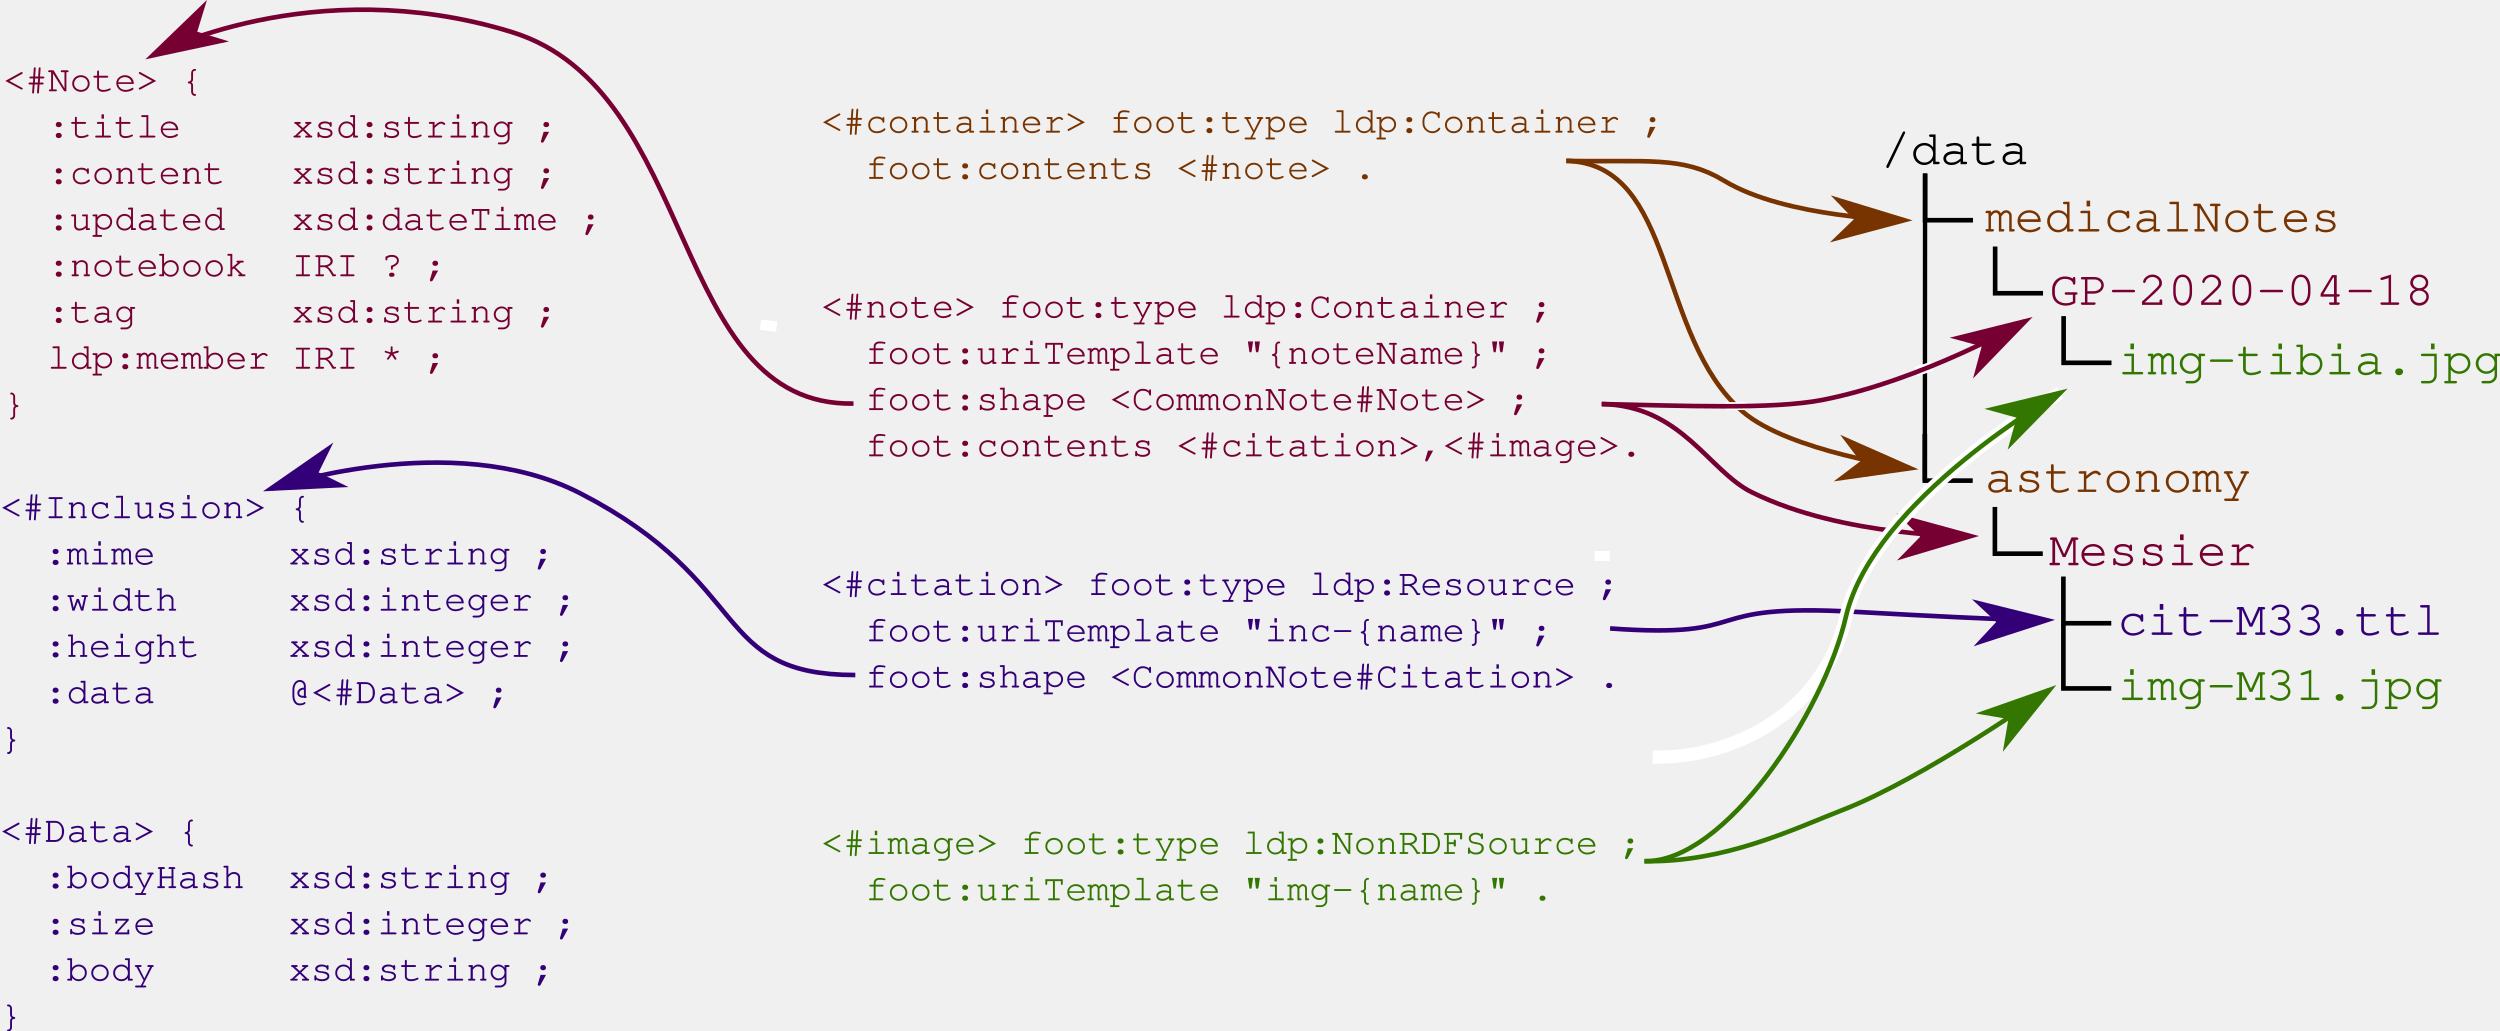
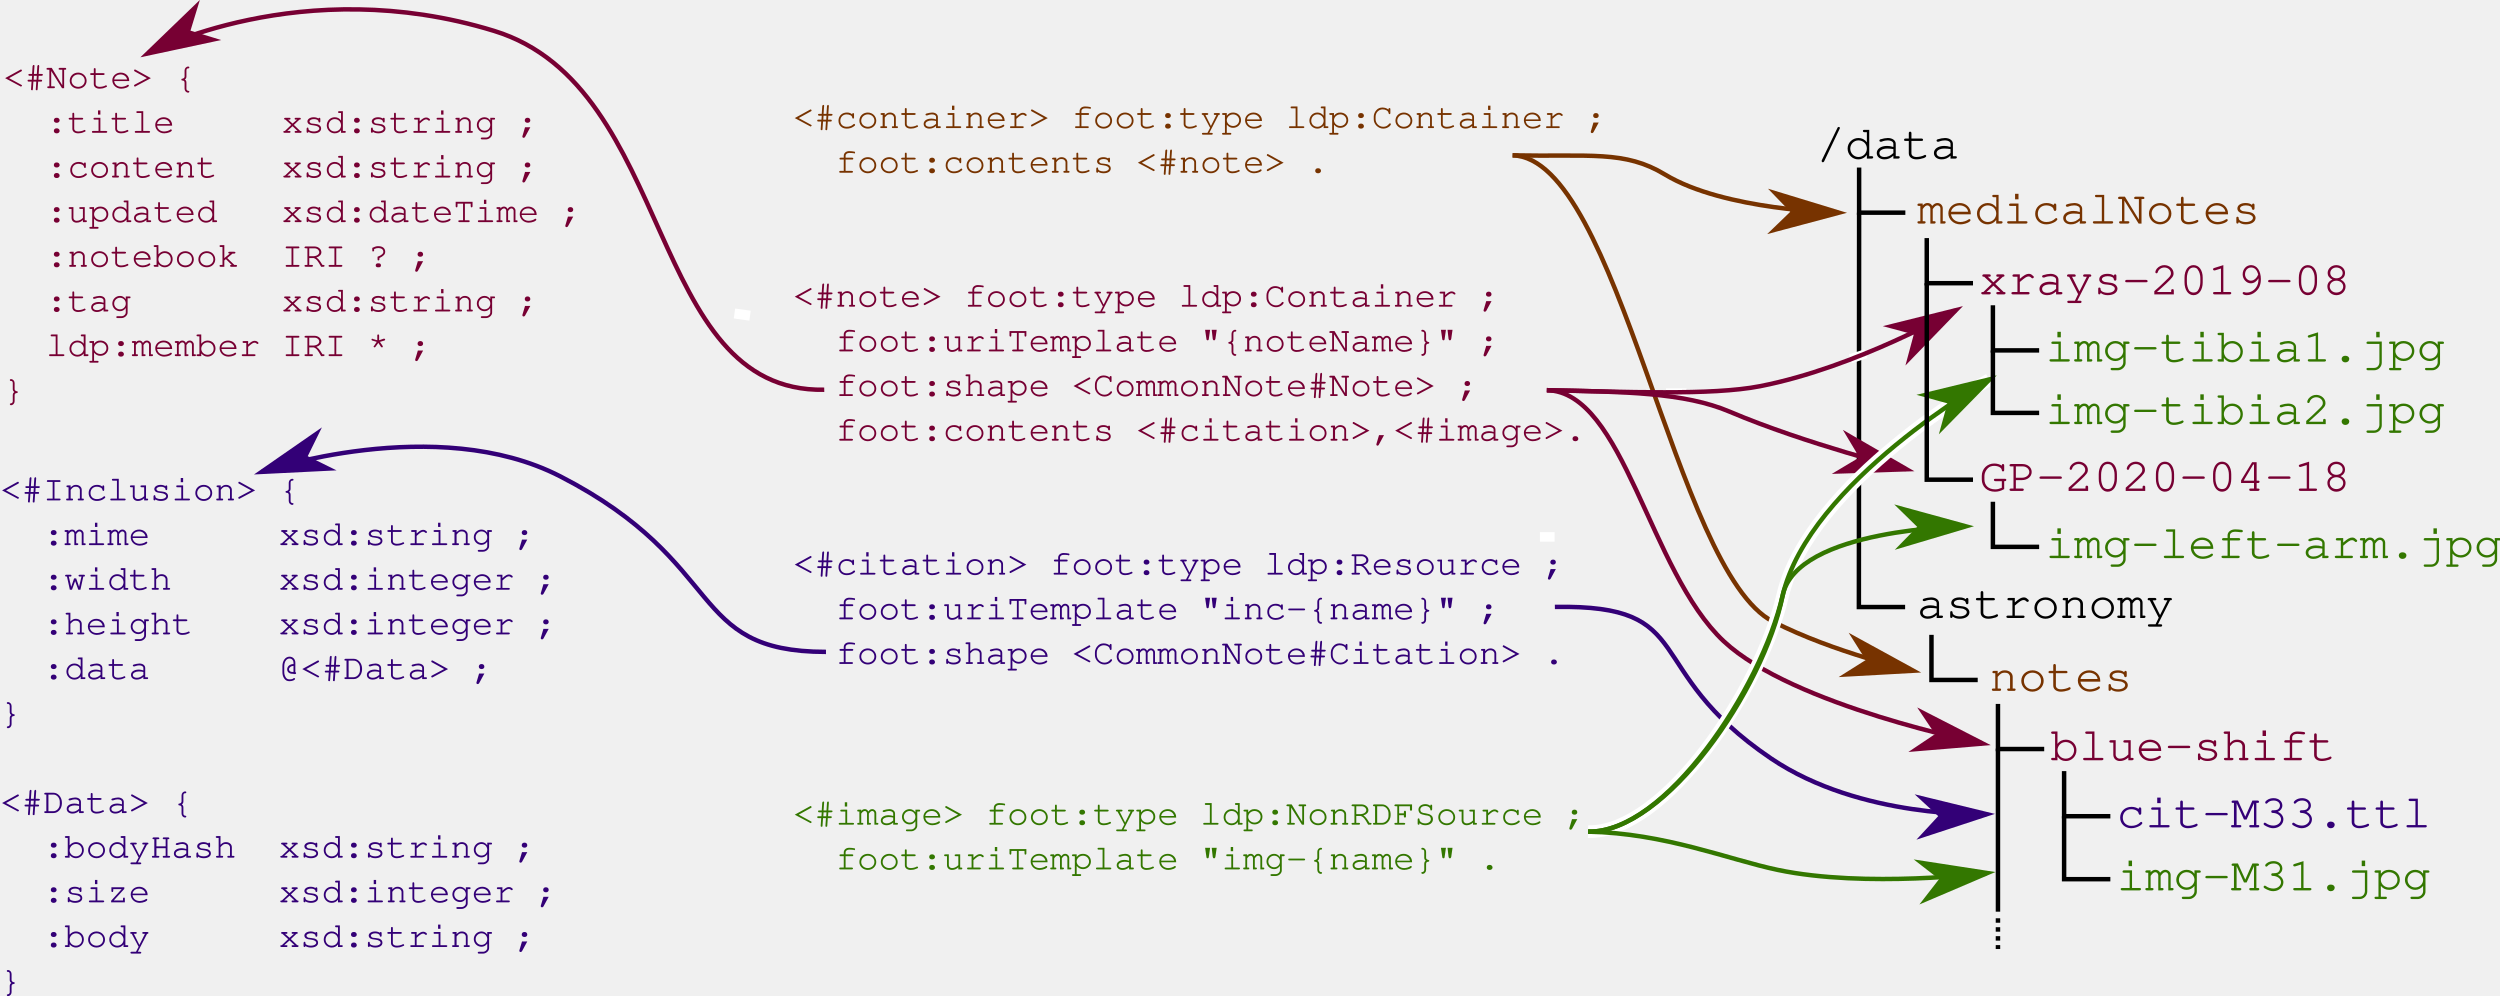
- <svg xmlns="http://www.w3.org/2000/svg" width="143.048mm" height="58.956mm" viewBox="0 0 143.048 58.956" version="1.1" id="svg8">
+ <svg xmlns="http://www.w3.org/2000/svg" width="148.125mm" height="58.956mm" viewBox="0 0 148.125 58.956" version="1.1" id="svg8">
  <defs id="defs2">
+     <marker style="overflow:visible" id="marker1564" refX="0" refY="0" orient="auto">
+       <path transform="matrix(-0.8,0,0,-0.8,-10,0)" style="fill:#337700;fill-opacity:1;fill-rule:evenodd;stroke:#337700;stroke-width:1pt;stroke-opacity:1" d="M 0,0 5,-5 -12.5,0 5,5 Z" id="path1562" />
+     </marker>
+     <marker style="overflow:visible" id="marker1558" refX="0" refY="0" orient="auto">
+       <path transform="matrix(-0.8,0,0,-0.8,-10,0)" style="fill:#770033;fill-opacity:1;fill-rule:evenodd;stroke:#770033;stroke-width:1pt;stroke-opacity:1" d="M 0,0 5,-5 -12.5,0 5,5 Z" id="path1556" />
+     </marker>
    <marker style="overflow:visible" id="marker11376" refX="0" refY="0" orient="auto">
      <path transform="matrix(-0.8,0,0,-0.8,-10,0)" style="fill:#777777;fill-opacity:0.467;fill-rule:evenodd;stroke:#777777;stroke-width:1pt;stroke-opacity:0.467" d="M 0,0 5,-5 -12.5,0 5,5 Z" id="path11374" />
    </marker>
    <marker orient="auto" refY="0" refX="0" id="Arrow1Lend" style="overflow:visible">
      <path id="path5237" d="M 0,0 5,-5 -12.5,0 5,5 Z" style="fill:#770033;fill-opacity:1;fill-rule:evenodd;stroke:#770033;stroke-width:1pt;stroke-opacity:1" transform="matrix(-0.8,0,0,-0.8,-10,0)" />
    </marker>
    <marker orient="auto" refY="0" refX="0" id="Arrow1Lstart" style="overflow:visible">
      <path id="path5234" d="M 0,0 5,-5 -12.5,0 5,5 Z" style="fill:#000000;fill-opacity:1;fill-rule:evenodd;stroke:#000000;stroke-width:1pt;stroke-opacity:1" transform="matrix(0.8,0,0,0.8,10,0)" />
    </marker>
    <marker orient="auto" refY="0" refX="0" id="Arrow1Lend-1" style="overflow:visible">
      <path id="path5237-8" d="M 0,0 5,-5 -12.5,0 5,5 Z" style="fill:#330077;fill-opacity:1;fill-rule:evenodd;stroke:#330077;stroke-width:1pt;stroke-opacity:1" transform="matrix(-0.8,0,0,-0.8,-10,0)" />
    </marker>
    <marker orient="auto" refY="0" refX="0" id="Arrow1Lend-0" style="overflow:visible">
      <path id="path5237-3" d="M 0,0 5,-5 -12.5,0 5,5 Z" style="fill:#770033;fill-opacity:1;fill-rule:evenodd;stroke:#770033;stroke-width:1pt;stroke-opacity:1" transform="matrix(-0.8,0,0,-0.8,-10,0)" />
    </marker>
    <marker orient="auto" refY="0" refX="0" id="Arrow1Lend-1-5" style="overflow:visible">
      <path id="path5237-8-9" d="M 0,0 5,-5 -12.5,0 5,5 Z" style="fill:#330077;fill-opacity:1;fill-rule:evenodd;stroke:#330077;stroke-width:1pt;stroke-opacity:1" transform="matrix(-0.8,0,0,-0.8,-10,0)" />
    </marker>
    <marker orient="auto" refY="0" refX="0" id="Arrow1Lend-0-4" style="overflow:visible">
      <path id="path5237-3-9" d="M 0,0 5,-5 -12.5,0 5,5 Z" style="fill:#337700;fill-opacity:1;fill-rule:evenodd;stroke:#337700;stroke-width:1pt;stroke-opacity:1" transform="matrix(-0.8,0,0,-0.8,-10,0)" />
    </marker>
    <marker orient="auto" refY="0" refX="0" id="Arrow1Lend-0-5" style="overflow:visible">
      <path id="path5237-3-3" d="M 0,0 5,-5 -12.5,0 5,5 Z" style="fill:#773300;fill-opacity:1;fill-rule:evenodd;stroke:#773300;stroke-width:1pt;stroke-opacity:1" transform="matrix(-0.8,0,0,-0.8,-10,0)" />
    </marker>
    <marker orient="auto" refY="0" refX="0" id="Arrow1Lend-0-48" style="overflow:visible">
      <path id="path5237-3-35" d="M 0,0 5,-5 -12.5,0 5,5 Z" style="fill:#773300;fill-opacity:1;fill-rule:evenodd;stroke:#773300;stroke-width:1pt;stroke-opacity:1" transform="matrix(-0.8,0,0,-0.8,-10,0)" />
    </marker>
    <marker orient="auto" refY="0" refX="0" id="Arrow1Lend-0-2" style="overflow:visible">
      <path id="path5237-3-0" d="M 0,0 5,-5 -12.5,0 5,5 Z" style="fill:#770033;fill-opacity:1;fill-rule:evenodd;stroke:#770033;stroke-width:1pt;stroke-opacity:1" transform="matrix(-0.8,0,0,-0.8,-10,0)" />
    </marker>
    <marker orient="auto" refY="0" refX="0" id="Arrow1Lend-0-4-5" style="overflow:visible">
      <path id="path5237-3-9-2" d="M 0,0 5,-5 -12.5,0 5,5 Z" style="fill:#337700;fill-opacity:1;fill-rule:evenodd;stroke:#337700;stroke-width:1pt;stroke-opacity:1" transform="matrix(-0.8,0,0,-0.8,-10,0)" />
    </marker>
  </defs>
  <g id="layer1" transform="translate(-0.4897179,-0.1588179)">
    <text xml:space="preserve" style="font-style:normal;font-weight:normal;font-size:3.528px;line-height:1.25;font-family:sans-serif;letter-spacing:0px;word-spacing:0px;fill:#000000;fill-opacity:1;stroke:none;stroke-width:0.265" x="2.472" y="3.939" id="text3715">
      <tspan x="2.472" y="7.06" style="font-size:2.117px;line-height:21%;stroke-width:0.265" id="tspan3733" />
    </text>
    <flowRoot xml:space="preserve" id="flowRoot3737" style="font-style:normal;font-weight:normal;font-size:40px;line-height:1.25;font-family:sans-serif;letter-spacing:0px;word-spacing:0px;fill:#000000;fill-opacity:1;stroke:none">
      <flowRegion id="flowRegion3739">
        <rect id="rect3741" width="8.586" height="40.154" x="14.395" y="87.618" />
      </flowRegion>
      <flowPara id="flowPara3743" />
    </flowRoot>
    <flowRoot xml:space="preserve" id="flowRoot3724" style="font-style:normal;font-variant:normal;font-weight:normal;font-stretch:normal;font-size:10.667px;line-height:1.25;font-family:Courier;-inkscape-font-specification:'Courier, Normal';font-variant-ligatures:normal;font-variant-caps:normal;font-variant-numeric:normal;font-feature-settings:normal;text-align:start;letter-spacing:0px;word-spacing:0px;writing-mode:lr-tb;text-anchor:start;fill:#000000;fill-opacity:1;stroke:none" transform="scale(0.2645833)">
      <flowRegion id="flowRegion3726">
        <rect id="rect3728" width="13.89" height="45.709" x="17.173" y="82.063" />
      </flowRegion>
      <flowPara id="flowPara3730" />
    </flowRoot>
    <text xml:space="preserve" style="font-style:normal;font-variant:normal;font-weight:normal;font-stretch:normal;font-size:2.117px;line-height:1.25;font-family:Courier;-inkscape-font-specification:'Courier, Normal';font-variant-ligatures:normal;font-variant-caps:normal;font-variant-numeric:normal;font-feature-settings:normal;text-align:start;letter-spacing:0px;word-spacing:0px;writing-mode:lr-tb;text-anchor:start;fill:#770033;fill-opacity:1;stroke:none;stroke-width:0.265;stroke-opacity:1" x="0.668" y="5.382" id="text3778">
      <tspan id="tspan3796" x="0.668" y="5.382">&lt;#Note&gt; {</tspan>
      <tspan x="0.668" y="8.028" id="tspan3798">  :title     xsd:string ;</tspan>
      <tspan x="0.668" y="10.674" id="tspan3800">  :content   xsd:string ;</tspan>
      <tspan x="0.668" y="13.32" id="tspan3802">  :updated   xsd:dateTime ;</tspan>
      <tspan x="0.668" y="15.965" id="tspan3804">  :notebook  IRI ? ;</tspan>
      <tspan x="0.668" y="18.611" id="tspan3806">  :tag       xsd:string ;</tspan>
      <tspan x="0.668" y="21.257" id="tspan3808">  ldp:member IRI * ;</tspan>
      <tspan x="0.668" y="23.903" id="tspan3810">}</tspan>
      <tspan x="0.668" y="26.549" id="tspan3812" />
    </text>
    <text xml:space="preserve" style="font-style:normal;font-variant:normal;font-weight:normal;font-stretch:normal;font-size:2.117px;line-height:1.25;font-family:Courier;-inkscape-font-specification:'Courier, Normal';font-variant-ligatures:normal;font-variant-caps:normal;font-variant-numeric:normal;font-feature-settings:normal;text-align:start;letter-spacing:0px;word-spacing:0px;writing-mode:lr-tb;text-anchor:start;fill:#000000;fill-opacity:1;stroke:none;stroke-width:0.265" x="0.725" y="28.123" id="text3778-7">
      <tspan style="stroke-width:0.265" x="0.725" y="29.964" id="tspan3810-7" />
      <tspan style="stroke-width:0.265" x="0.725" y="32.61" id="tspan3812-4" />
    </text>
    <text xml:space="preserve" style="font-style:normal;font-variant:normal;font-weight:normal;font-stretch:normal;font-size:2.117px;line-height:1.25;font-family:Courier;-inkscape-font-specification:'Courier, Normal';font-variant-ligatures:normal;font-variant-caps:normal;font-variant-numeric:normal;font-feature-settings:normal;text-align:start;letter-spacing:0px;word-spacing:0px;writing-mode:lr-tb;text-anchor:start;fill:#330077;fill-opacity:1;stroke:none;stroke-width:0.265" x="0.49" y="29.809" id="text3778-6">
      <tspan style="fill:#330077;fill-opacity:1;stroke-width:0.265" x="0.49" y="29.809" id="tspan3810-2">&lt;#Inclusion&gt; {</tspan>
      <tspan style="fill:#330077;fill-opacity:1;stroke-width:0.265" x="0.49" y="32.455" id="tspan3950">  :mime      xsd:string ;</tspan>
      <tspan style="fill:#330077;fill-opacity:1;stroke-width:0.265" x="0.49" y="35.101" id="tspan3952">  :width     xsd:integer ;</tspan>
      <tspan style="fill:#330077;fill-opacity:1;stroke-width:0.265" x="0.49" y="37.747" id="tspan3954">  :height    xsd:integer ;</tspan>
      <tspan style="fill:#330077;fill-opacity:1;stroke-width:0.265" x="0.49" y="40.393" id="tspan3956">  :data      @&lt;#Data&gt; ;</tspan>
      <tspan style="fill:#330077;fill-opacity:1;stroke-width:0.265" x="0.49" y="43.038" id="tspan3958">}</tspan>
      <tspan style="fill:#330077;fill-opacity:1;stroke-width:0.265" x="0.49" y="45.684" id="tspan3960" />
      <tspan style="fill:#330077;fill-opacity:1;stroke-width:0.265" x="0.49" y="48.33" id="tspan3962">&lt;#Data&gt; {</tspan>
      <tspan style="fill:#330077;fill-opacity:1;stroke-width:0.265" x="0.49" y="50.976" id="tspan3964">  :bodyHash  xsd:string ;</tspan>
      <tspan style="fill:#330077;fill-opacity:1;stroke-width:0.265" x="0.49" y="53.622" id="tspan3966">  :size      xsd:integer ;</tspan>
      <tspan style="fill:#330077;fill-opacity:1;stroke-width:0.265" x="0.49" y="56.268" id="tspan3968">  :body      xsd:string ;</tspan>
      <tspan style="fill:#330077;fill-opacity:1;stroke-width:0.265" x="0.49" y="58.913" id="tspan3970">}</tspan>
      <tspan style="fill:#330077;fill-opacity:1;stroke-width:0.265" x="0.49" y="61.559" id="tspan3972" />
      <tspan style="fill:#330077;fill-opacity:1;stroke-width:0.265" x="0.49" y="64.205" id="tspan3812-5" />
    </text>
  </g>
  <g id="layer4">
    <text xml:space="preserve" style="font-style:normal;font-variant:normal;font-weight:normal;font-stretch:normal;font-size:2.117px;line-height:1.25;font-family:Courier;-inkscape-font-specification:'Courier, Normal';font-variant-ligatures:normal;font-variant-caps:normal;font-variant-numeric:normal;font-feature-settings:normal;text-align:start;letter-spacing:0px;word-spacing:0px;writing-mode:lr-tb;text-anchor:start;fill:#773300;fill-opacity:1;stroke:none;stroke-width:0.265" x="46.964" y="7.589" id="text1078">
      <tspan id="tspan1076" x="46.964" y="7.589" style="font-size:2.117px;fill:#773300;fill-opacity:1;stroke-width:0.265">&lt;#container&gt; foot:type ldp:Container ;</tspan>
      <tspan x="46.964" y="10.235" style="font-size:2.117px;fill:#773300;fill-opacity:1;stroke-width:0.265" id="tspan1080">  foot:contents &lt;#note&gt; .</tspan>
    </text>
    <text id="text1086" y="18.172" x="46.964" style="font-style:normal;font-variant:normal;font-weight:normal;font-stretch:normal;font-size:2.117px;line-height:1.25;font-family:Courier;-inkscape-font-specification:'Courier, Normal';font-variant-ligatures:normal;font-variant-caps:normal;font-variant-numeric:normal;font-feature-settings:normal;text-align:start;letter-spacing:0px;word-spacing:0px;writing-mode:lr-tb;text-anchor:start;fill:#770033;fill-opacity:1;stroke:none;stroke-width:0.265" xml:space="preserve">
      <tspan id="tspan1084" style="font-size:2.117px;fill:#770033;fill-opacity:1;stroke-width:0.265" y="18.172" x="46.964">&lt;#note&gt; foot:type ldp:Container ;</tspan>
      <tspan style="font-size:2.117px;fill:#770033;fill-opacity:1;stroke-width:0.265" y="20.818" x="46.964" id="tspan1108">  foot:uriTemplate "{noteName}" ;</tspan>
      <tspan style="font-size:2.117px;fill:#770033;fill-opacity:1;stroke-width:0.265" y="23.464" x="46.964" id="tspan1110">  foot:shape &lt;CommonNote#Note&gt; ;</tspan>
      <tspan style="font-size:2.117px;fill:#770033;fill-opacity:1;stroke-width:0.265" y="26.11" x="46.964" id="tspan1112">  foot:contents &lt;#citation&gt;,&lt;#image&gt;.</tspan>
    </text>
    <text xml:space="preserve" style="font-style:normal;font-variant:normal;font-weight:normal;font-stretch:normal;font-size:2.117px;line-height:1.25;font-family:Courier;-inkscape-font-specification:'Courier, Normal';font-variant-ligatures:normal;font-variant-caps:normal;font-variant-numeric:normal;font-feature-settings:normal;text-align:start;letter-spacing:0px;word-spacing:0px;writing-mode:lr-tb;text-anchor:start;fill:#330077;fill-opacity:1;stroke:none;stroke-width:0.265" x="46.964" y="34.047" id="text1092">
      <tspan x="46.964" y="34.047" style="font-size:2.117px;fill:#330077;fill-opacity:1;stroke-width:0.265" id="tspan1090">&lt;#citation&gt; foot:type ldp:Resource ;</tspan>
      <tspan x="46.964" y="36.693" style="font-size:2.117px;fill:#330077;fill-opacity:1;stroke-width:0.265" id="tspan1116">  foot:uriTemplate "inc-{name}" ;</tspan>
      <tspan x="46.964" y="39.339" style="font-size:2.117px;fill:#330077;fill-opacity:1;stroke-width:0.265" id="tspan1118">  foot:shape &lt;CommonNote#Citation&gt; .</tspan>
    </text>
    <text id="text1098" y="48.864" x="46.964" style="font-style:normal;font-variant:normal;font-weight:normal;font-stretch:normal;font-size:2.117px;line-height:1.25;font-family:Courier;-inkscape-font-specification:'Courier, Normal';font-variant-ligatures:normal;font-variant-caps:normal;font-variant-numeric:normal;font-feature-settings:normal;text-align:start;letter-spacing:0px;word-spacing:0px;writing-mode:lr-tb;text-anchor:start;fill:#337700;fill-opacity:1;stroke:none;stroke-width:0.265" xml:space="preserve">
      <tspan id="tspan1096" style="font-size:2.117px;fill:#337700;fill-opacity:1;stroke-width:0.265" y="48.864" x="46.964">&lt;#image&gt; foot:type ldp:NonRDFSource ;</tspan>
      <tspan style="font-size:2.117px;fill:#337700;fill-opacity:1;stroke-width:0.265" y="51.51" x="46.964" id="tspan1124">  foot:uriTemplate "img-{name}" .</tspan>
    </text>
    <text xml:space="preserve" style="font-style:normal;font-variant:normal;font-weight:normal;font-stretch:normal;font-size:2.117px;line-height:1.25;font-family:Courier;-inkscape-font-specification:'Courier, Normal';font-variant-ligatures:normal;font-variant-caps:normal;font-variant-numeric:normal;font-feature-settings:normal;text-align:start;letter-spacing:0px;word-spacing:0px;writing-mode:lr-tb;text-anchor:start;fill:#000000;fill-opacity:1;stroke:none;stroke-width:0.265" x="46.964" y="40.926" id="text1104">
      <tspan x="46.964" y="42.768" style="font-size:2.117px;stroke-width:0.265" id="tspan1102" />
    </text>
    <flowRoot xml:space="preserve" id="flowRoot1126" style="font-style:normal;font-variant:normal;font-weight:normal;font-stretch:normal;font-size:10.667px;line-height:1.25;font-family:Courier;-inkscape-font-specification:'Courier, Normal';font-variant-ligatures:normal;font-variant-caps:normal;font-variant-numeric:normal;font-feature-settings:normal;text-align:start;letter-spacing:0px;word-spacing:0px;writing-mode:lr-tb;text-anchor:start;fill:#000000;fill-opacity:1;stroke:none">
      <flowRegion id="flowRegion1128">
        <rect id="rect1130" width="237.5" height="328.571" x="163.214" y="-59.675" />
      </flowRegion>
      <flowPara id="flowPara1132" />
    </flowRoot>
  </g>
  <g id="layer2" style="display:inline" transform="translate(-0.4897179,-0.1588179)">
-     <path style="fill:none;stroke:#000000;stroke-width:0.25;stroke-linecap:butt;stroke-linejoin:miter;stroke-miterlimit:4;stroke-dasharray:none;stroke-dashoffset:0;stroke-opacity:1" d="m 110.642,10.086 -0.014,17.573" id="path5048" />
    <path style="display:inline;fill:none;stroke:#000000;stroke-width:0.265px;stroke-linecap:butt;stroke-linejoin:miter;stroke-opacity:1" d="m 110.642,10.086 v 2.673 h 2.74" id="path5050-5" />
    <text xml:space="preserve" style="font-style:normal;font-variant:normal;font-weight:normal;font-stretch:normal;font-size:2.822px;line-height:1.25;font-family:Courier;-inkscape-font-specification:'Courier, Normal';font-variant-ligatures:normal;font-variant-caps:normal;font-variant-numeric:normal;font-feature-settings:normal;text-align:start;letter-spacing:0px;word-spacing:0px;writing-mode:lr-tb;text-anchor:start;fill:#000000;fill-opacity:1;stroke:none;stroke-width:0.265" x="108.114" y="9.552" id="text5078">
      <tspan x="108.114" y="9.552" style="stroke-width:0.265" id="tspan9387">/data</tspan>
    </text>
    <text xml:space="preserve" style="font-style:normal;font-variant:normal;font-weight:normal;font-stretch:normal;font-size:2.822px;line-height:1.25;font-family:Courier;-inkscape-font-specification:'Courier, Normal';font-variant-ligatures:normal;font-variant-caps:normal;font-variant-numeric:normal;font-feature-settings:normal;text-align:start;letter-spacing:0px;word-spacing:0px;writing-mode:lr-tb;text-anchor:start;fill:#773300;fill-opacity:1;stroke:none;stroke-width:0.265" x="114.081" y="13.407" id="text5082">
      <tspan id="tspan5080" x="114.081" y="13.407" style="fill:#773300;fill-opacity:1;stroke-width:0.265">medicalNotes</tspan>
    </text>
    <path style="display:inline;fill:none;stroke:#000000;stroke-width:0.265px;stroke-linecap:butt;stroke-linejoin:miter;stroke-opacity:1" d="M 114.65,14.265 V 16.938 h 2.74" id="path5050-5-0" />
    <text xml:space="preserve" style="font-style:normal;font-variant:normal;font-weight:normal;font-stretch:normal;font-size:2.822px;line-height:1.25;font-family:Courier;-inkscape-font-specification:'Courier, Normal';font-variant-ligatures:normal;font-variant-caps:normal;font-variant-numeric:normal;font-feature-settings:normal;text-align:start;letter-spacing:0px;word-spacing:0px;writing-mode:lr-tb;text-anchor:start;display:inline;fill:#770033;fill-opacity:1;stroke:none;stroke-width:0.265" x="117.752" y="17.602" id="text5082-7">
-       <tspan id="tspan5080-1" x="117.752" y="17.602" style="fill:#770033;fill-opacity:1;stroke-width:0.265">GP-2020-04-18</tspan>
+       <tspan id="tspan5080-1" x="117.752" y="17.602" style="fill:#770033;fill-opacity:1;stroke-width:0.265">xrays-2019-08</tspan>
    </text>
    <path style="display:inline;fill:none;stroke:#000000;stroke-width:0.265px;stroke-linecap:butt;stroke-linejoin:miter;stroke-opacity:1" d="m 118.569,18.246 v 2.673 h 2.74" id="path5050-5-0-5" />
    <text xml:space="preserve" style="font-style:normal;font-variant:normal;font-weight:normal;font-stretch:normal;font-size:2.822px;line-height:1.25;font-family:Courier;-inkscape-font-specification:'Courier, Normal';font-variant-ligatures:normal;font-variant-caps:normal;font-variant-numeric:normal;font-feature-settings:normal;text-align:start;letter-spacing:0px;word-spacing:0px;writing-mode:lr-tb;text-anchor:start;display:inline;fill:#337700;fill-opacity:1;stroke:none;stroke-width:0.265" x="121.671" y="21.583" id="text5082-7-1">
-       <tspan id="tspan5080-1-1" x="121.671" y="21.583" style="fill:#337700;fill-opacity:1;stroke-width:0.265">img-tibia.jpg</tspan>
-     </text>
-     <path style="display:inline;fill:none;stroke:#000000;stroke-width:0.265px;stroke-linecap:butt;stroke-linejoin:miter;stroke-opacity:1" d="m 110.627,24.987 v 2.673 h 2.74" id="path5050-5-2" />
-     <text xml:space="preserve" style="font-style:normal;font-variant:normal;font-weight:normal;font-stretch:normal;font-size:2.822px;line-height:1.25;font-family:Courier;-inkscape-font-specification:'Courier, Normal';font-variant-ligatures:normal;font-variant-caps:normal;font-variant-numeric:normal;font-feature-settings:normal;text-align:start;letter-spacing:0px;word-spacing:0px;writing-mode:lr-tb;text-anchor:start;display:inline;fill:#773300;fill-opacity:1;stroke:none;stroke-width:0.265" x="114.066" y="28.307" id="text5082-0">
-       <tspan id="tspan5080-7" x="114.066" y="28.307" style="fill:#773300;fill-opacity:1;stroke-width:0.265">astronomy</tspan>
-     </text>
-     <path style="display:inline;fill:none;stroke:#000000;stroke-width:0.265px;stroke-linecap:butt;stroke-linejoin:miter;stroke-opacity:1" d="m 114.636,29.166 v 2.673 h 2.74" id="path5050-5-0-4" />
-     <text xml:space="preserve" style="font-style:normal;font-variant:normal;font-weight:normal;font-stretch:normal;font-size:2.822px;line-height:1.25;font-family:Courier;-inkscape-font-specification:'Courier, Normal';font-variant-ligatures:normal;font-variant-caps:normal;font-variant-numeric:normal;font-feature-settings:normal;text-align:start;letter-spacing:0px;word-spacing:0px;writing-mode:lr-tb;text-anchor:start;display:inline;fill:#770033;fill-opacity:1;stroke:none;stroke-width:0.265" x="117.737" y="32.503" id="text5082-7-7">
-       <tspan id="tspan5080-1-6" x="117.737" y="32.503" style="fill:#770033;fill-opacity:1;stroke-width:0.265">Messier</tspan>
-     </text>
-     <path style="display:inline;fill:none;stroke:#000000;stroke-width:0.265px;stroke-linecap:butt;stroke-linejoin:miter;stroke-opacity:1" d="m 118.555,33.147 v 2.673 h 2.74" id="path5050-5-0-5-8" />
-     <text xml:space="preserve" style="font-style:normal;font-variant:normal;font-weight:normal;font-stretch:normal;font-size:2.822px;line-height:1.25;font-family:Courier;-inkscape-font-specification:'Courier, Normal';font-variant-ligatures:normal;font-variant-caps:normal;font-variant-numeric:normal;font-feature-settings:normal;text-align:start;letter-spacing:0px;word-spacing:0px;writing-mode:lr-tb;text-anchor:start;display:inline;fill:#330077;fill-opacity:1;stroke:none;stroke-width:0.265" x="121.656" y="36.484" id="text5082-7-1-1">
-       <tspan id="tspan5080-1-1-8" x="121.656" y="36.484" style="fill:#330077;fill-opacity:1;stroke-width:0.265">cit-M33.ttl</tspan>
-     </text>
-     <path style="display:inline;fill:none;stroke:#000000;stroke-width:0.265px;stroke-linecap:butt;stroke-linejoin:miter;stroke-opacity:1" d="m 118.555,35.819 v 3.731 h 2.74" id="path5050-5-0-5-8-8" />
-     <text xml:space="preserve" style="font-style:normal;font-variant:normal;font-weight:normal;font-stretch:normal;font-size:2.822px;line-height:1.25;font-family:Courier;-inkscape-font-specification:'Courier, Normal';font-variant-ligatures:normal;font-variant-caps:normal;font-variant-numeric:normal;font-feature-settings:normal;text-align:start;letter-spacing:0px;word-spacing:0px;writing-mode:lr-tb;text-anchor:start;display:inline;fill:#337700;fill-opacity:1;stroke:none;stroke-width:0.265" x="121.656" y="40.215" id="text5082-7-1-1-5">
-       <tspan id="tspan5080-1-1-8-9" x="121.656" y="40.215" style="fill:#337700;fill-opacity:1;stroke-width:0.265">img-M31.jpg</tspan>
+       <tspan id="tspan5080-1-1" x="121.671" y="21.583" style="fill:#337700;fill-opacity:1;stroke-width:0.265">img-tibia1.jpg</tspan>
+     </text>
+     <path style="display:inline;fill:none;stroke:#000000;stroke-width:0.265px;stroke-linecap:butt;stroke-linejoin:miter;stroke-opacity:1" d="m 110.642,12.759 -0.014,23.367 h 2.74" id="path5050-5-2" />
+     <text xml:space="preserve" style="font-style:normal;font-variant:normal;font-weight:normal;font-stretch:normal;font-size:2.822px;line-height:1.25;font-family:Courier;-inkscape-font-specification:'Courier, Normal';font-variant-ligatures:normal;font-variant-caps:normal;font-variant-numeric:normal;font-feature-settings:normal;text-align:start;letter-spacing:0px;word-spacing:0px;writing-mode:lr-tb;text-anchor:start;display:inline;fill:#000000;fill-opacity:1;stroke:none;stroke-width:0.265" x="114.066" y="36.774" id="text5082-0">
+       <tspan id="tspan5080-7" x="114.066" y="36.774" style="fill:#000000;fill-opacity:1;stroke-width:0.265">astronomy</tspan>
+     </text>
+     <path style="display:inline;fill:none;stroke:#000000;stroke-width:0.265px;stroke-linecap:butt;stroke-linejoin:miter;stroke-opacity:1" d="m 118.869,41.866 v 2.673 h 2.74" id="path5050-5-0-4" />
+     <text xml:space="preserve" style="font-style:normal;font-variant:normal;font-weight:normal;font-stretch:normal;font-size:2.822px;line-height:1.25;font-family:Courier;-inkscape-font-specification:'Courier, Normal';font-variant-ligatures:normal;font-variant-caps:normal;font-variant-numeric:normal;font-feature-settings:normal;text-align:start;letter-spacing:0px;word-spacing:0px;writing-mode:lr-tb;text-anchor:start;display:inline;fill:#770033;fill-opacity:1;stroke:none;stroke-width:0.265" x="121.971" y="45.203" id="text5082-7-7">
+       <tspan id="tspan5080-1-6" x="121.971" y="45.203" style="fill:#770033;fill-opacity:1;stroke-width:0.265">blue-shift</tspan>
+     </text>
+     <path style="display:inline;fill:none;stroke:#000000;stroke-width:0.265px;stroke-linecap:butt;stroke-linejoin:miter;stroke-opacity:1" d="m 122.788,45.847 v 2.673 h 2.74" id="path5050-5-0-5-8" />
+     <text xml:space="preserve" style="font-style:normal;font-variant:normal;font-weight:normal;font-stretch:normal;font-size:2.822px;line-height:1.25;font-family:Courier;-inkscape-font-specification:'Courier, Normal';font-variant-ligatures:normal;font-variant-caps:normal;font-variant-numeric:normal;font-feature-settings:normal;text-align:start;letter-spacing:0px;word-spacing:0px;writing-mode:lr-tb;text-anchor:start;display:inline;fill:#330077;fill-opacity:1;stroke:none;stroke-width:0.265" x="125.89" y="49.184" id="text5082-7-1-1">
+       <tspan id="tspan5080-1-1-8" x="125.89" y="49.184" style="fill:#330077;fill-opacity:1;stroke-width:0.265">cit-M33.ttl</tspan>
+     </text>
+     <path style="display:inline;fill:none;stroke:#000000;stroke-width:0.265px;stroke-linecap:butt;stroke-linejoin:miter;stroke-opacity:1" d="m 122.788,48.519 v 3.731 h 2.74" id="path5050-5-0-5-8-8" />
+     <text xml:space="preserve" style="font-style:normal;font-variant:normal;font-weight:normal;font-stretch:normal;font-size:2.822px;line-height:1.25;font-family:Courier;-inkscape-font-specification:'Courier, Normal';font-variant-ligatures:normal;font-variant-caps:normal;font-variant-numeric:normal;font-feature-settings:normal;text-align:start;letter-spacing:0px;word-spacing:0px;writing-mode:lr-tb;text-anchor:start;display:inline;fill:#337700;fill-opacity:1;stroke:none;stroke-width:0.265" x="125.889" y="52.915" id="text5082-7-1-1-5">
+       <tspan id="tspan5080-1-1-8-9" x="125.889" y="52.915" style="fill:#337700;fill-opacity:1;stroke-width:0.265">img-M31.jpg</tspan>
    </text>
    <g id="g1083">
      <g id="g1071">
        <rect style="fill:#ffffff;fill-opacity:1;stroke:none;stroke-width:0.25;stroke-miterlimit:4;stroke-dasharray:none;stroke-dashoffset:0;stroke-opacity:1" id="rect1035" width="0.933" height="0.593" x="46.185" y="12.13" transform="rotate(8)" />
        <path style="fill:none;stroke:#770033;stroke-width:0.265px;stroke-linecap:butt;stroke-linejoin:miter;stroke-opacity:1;marker-end:url(#Arrow1Lend)" d="M 49.326,23.251 C 38.743,23.44 40.538,5.297 29.766,1.99 18.34,-1.518 9.26,3.313 9.26,3.313" id="path5232" />
      </g>
      <path id="path5232-5" d="m 49.429,38.783 c -8.315,1e-6 -5.715,-5.235 -15.733,-10.394 C 26.333,24.598 16.025,28.106 16.025,28.106" style="display:inline;fill:none;stroke:#330077;stroke-width:0.265px;stroke-linecap:butt;stroke-linejoin:miter;stroke-opacity:1;marker-end:url(#Arrow1Lend-1)" />
    </g>
    <path style="display:inline;fill:none;stroke:#773300;stroke-width:0.265px;stroke-linecap:butt;stroke-linejoin:miter;stroke-opacity:1;marker-end:url(#Arrow1Lend-0-5)" d="m 90.112,9.363 c 4.583,0.094 6.642,-0.311 9.024,1.134 3.53,2.141 10.277,2.262 10.277,2.262" id="path5232-7-2" />
-     <path style="display:inline;fill:none;stroke:#770033;stroke-width:0.265px;stroke-linecap:butt;stroke-linejoin:miter;stroke-opacity:1;marker-end:url(#Arrow1Lend-0)" d="m 92.14,23.277 c 4.583,0.094 6.1,3.824 8.599,5.055 5.247,2.586 12.473,2.504 12.473,2.504" id="path5232-7" />
+     <path style="display:inline;fill:none;stroke:#770033;stroke-width:0.265px;stroke-linecap:butt;stroke-linejoin:miter;stroke-opacity:1;marker-end:url(#Arrow1Lend-0)" d="m 92.14,23.277 c 4.583,0.094 6.035,10.721 10.489,14.883 4.098,3.829 15.308,6.048 15.308,6.048" id="path5232-7" />
    <g id="g1117" transform="translate(9.524993)">
      <rect y="31.686" x="82.207" height="0.568" width="0.869" id="rect1101" style="fill:#ffffff;fill-opacity:1;stroke:none;stroke-width:0.25;stroke-miterlimit:4;stroke-dasharray:none;stroke-dashoffset:0;stroke-opacity:1" />
-       <path id="path5232-5-6" d="m 83.091,36.118 c 8.599,0.614 4.641,-1.482 14.127,-0.945 9.282,0.526 10.82,0.472 10.82,0.472" style="display:inline;fill:none;stroke:#330077;stroke-width:0.265px;stroke-linecap:butt;stroke-linejoin:miter;stroke-opacity:1;marker-end:url(#Arrow1Lend-1-5)" />
-     </g>
-     <path style="display:inline;fill:none;stroke:#773300;stroke-width:0.265px;stroke-linecap:butt;stroke-linejoin:miter;stroke-opacity:1;marker-end:url(#Arrow1Lend-0-48)" d="m 90.112,9.363 c 6.32,0.161 5.114,10.059 10.097,14.353 2.638,2.273 9.547,3.23 9.547,3.23" id="path5232-7-9" />
+       <path id="path5232-5-6" d="m 83.091,36.118 c 8.646,-0.142 4.936,3.651 12.804,8.977 5.314,3.597 12.757,3.307 12.757,3.307" style="display:inline;fill:none;stroke:#330077;stroke-width:0.265px;stroke-linecap:butt;stroke-linejoin:miter;stroke-opacity:1;marker-end:url(#Arrow1Lend-1-5)" />
+     </g>
+     <path style="display:inline;fill:none;stroke:#773300;stroke-width:0.265px;stroke-linecap:butt;stroke-linejoin:miter;stroke-opacity:1;marker-end:url(#Arrow1Lend-0-48)" d="m 90.112,9.363 c 6.32,0.161 9.574,24.646 15.436,27.629 3.63,1.848 8.271,2.9 8.271,2.9" id="path5232-7-9" />
    <g id="g10516" transform="translate(9.524993)">
      <rect y="23.167" x="89.674" height="0.451" width="1.219" id="rect10485" style="fill:#ffffff;fill-opacity:1;stroke:none;stroke-width:0.25;stroke-miterlimit:4;stroke-dasharray:none;stroke-dashoffset:0;stroke-opacity:1" />
      <rect transform="rotate(-18)" y="51.181" x="89.058" height="0.547" width="0.975" id="rect10467" style="fill:#ffffff;fill-opacity:1;stroke:none;stroke-width:0.25;stroke-miterlimit:4;stroke-dasharray:none;stroke-dashoffset:0;stroke-opacity:1" />
      <path id="path5232-7-5" d="m 82.615,23.277 c 4.583,0.094 9.756,0.327 12.633,-0.236 5.74,-1.124 11.576,-4.488 11.576,-4.488" style="display:inline;fill:none;stroke:#770033;stroke-width:0.265px;stroke-linecap:butt;stroke-linejoin:miter;stroke-opacity:1;marker-end:url(#Arrow1Lend-0-2)" />
+       <path style="display:inline;fill:none;stroke:#770033;stroke-width:0.265px;stroke-linecap:butt;stroke-linejoin:miter;stroke-opacity:1;marker-end:url(#marker1558)" d="m 82.615,23.277 c 4.583,0.094 8.14,0.128 10.838,1.276 4.464,1.899 10.442,3.402 10.442,3.402" id="path1554" />
    </g>
    <g id="g11380" transform="translate(9.524993)">
-       <path style="display:inline;fill:none;fill-opacity:0.467;stroke:#ffffff;stroke-width:0.75;stroke-linecap:butt;stroke-linejoin:miter;stroke-miterlimit:4;stroke-dasharray:none;stroke-opacity:1" d="m 85.531,43.481 c 4.583,0.094 9.778,-2.517 11.056,-8.032 1.56,-6.734 12.24,-12.799 12.24,-12.799" id="path11372" />
+       <path style="display:inline;fill:none;fill-opacity:0.467;stroke:#ffffff;stroke-width:0.75;stroke-linecap:butt;stroke-linejoin:miter;stroke-miterlimit:4;stroke-dasharray:none;stroke-opacity:1" d="m 85.058,49.434 c 4.583,0.094 10.251,-8.47 11.528,-13.985 1.56,-6.734 12.24,-12.799 12.24,-12.799" id="path11372" />
      <path id="path5232-7-0-9" d="m 85.058,49.434 c 4.583,0.094 10.251,-8.47 11.528,-13.985 1.56,-6.734 12.24,-12.799 12.24,-12.799" style="display:inline;fill:none;stroke:#337700;stroke-width:0.265px;stroke-linecap:butt;stroke-linejoin:miter;stroke-opacity:1;marker-end:url(#Arrow1Lend-0-4-5)" />
-     </g>
-     <path style="display:inline;fill:none;stroke:#337700;stroke-width:0.265px;stroke-linecap:butt;stroke-linejoin:miter;stroke-opacity:1;marker-end:url(#Arrow1Lend-0-4)" d="m 94.583,49.434 c 4.583,0.094 8.55,-1.847 11.339,-2.929 4.739,-1.839 11.812,-6.851 11.812,-6.851" id="path5232-7-0" />
-   </g>
-   <g id="layer3" style="display:none" transform="translate(1.2809861e-7,-3.623206)">
+       <path style="display:inline;fill:none;stroke:#337700;stroke-width:0.265px;stroke-linecap:butt;stroke-linejoin:miter;stroke-opacity:1;marker-end:url(#marker1564)" d="m 85.058,49.434 c 4.583,0.094 10.411,-8.436 11.528,-13.985 0.804,-3.994 10.823,-4.105 10.823,-4.105" id="path1560" />
+     </g>
+     <path style="display:inline;fill:none;stroke:#337700;stroke-width:0.265px;stroke-linecap:butt;stroke-linejoin:miter;stroke-opacity:1;marker-end:url(#Arrow1Lend-0-4)" d="m 94.583,49.434 c 4.583,0.094 8.317,1.655 11.245,2.268 5.211,1.091 12.379,0.189 12.379,0.189" id="path5232-7-0" />
+     <path style="display:inline;fill:none;stroke:#000000;stroke-width:0.265px;stroke-linecap:butt;stroke-linejoin:miter;stroke-opacity:1" d="m 114.65,16.938 v 11.642 h 2.74" id="path5050-5-0-8" />
+     <text xml:space="preserve" style="font-style:normal;font-variant:normal;font-weight:normal;font-stretch:normal;font-size:2.822px;line-height:1.25;font-family:Courier;-inkscape-font-specification:'Courier, Normal';font-variant-ligatures:normal;font-variant-caps:normal;font-variant-numeric:normal;font-feature-settings:normal;text-align:start;letter-spacing:0px;word-spacing:0px;writing-mode:lr-tb;text-anchor:start;display:inline;fill:#770033;fill-opacity:1;stroke:none;stroke-width:0.265" x="117.752" y="29.244" id="text5082-7-76">
+       <tspan id="tspan5080-1-3" x="117.752" y="29.244" style="fill:#770033;fill-opacity:1;stroke-width:0.265">GP-2020-04-18</tspan>
+     </text>
+     <path style="display:inline;fill:none;stroke:#000000;stroke-width:0.265px;stroke-linecap:butt;stroke-linejoin:miter;stroke-opacity:1" d="m 118.569,29.888 v 2.673 h 2.74" id="path5050-5-0-5-5" />
+     <text xml:space="preserve" style="font-style:normal;font-variant:normal;font-weight:normal;font-stretch:normal;font-size:2.822px;line-height:1.25;font-family:Courier;-inkscape-font-specification:'Courier, Normal';font-variant-ligatures:normal;font-variant-caps:normal;font-variant-numeric:normal;font-feature-settings:normal;text-align:start;letter-spacing:0px;word-spacing:0px;writing-mode:lr-tb;text-anchor:start;display:inline;fill:#337700;fill-opacity:1;stroke:none;stroke-width:0.265" x="121.671" y="33.225" id="text5082-7-1-0">
+       <tspan id="tspan5080-1-1-80" x="121.671" y="33.225" style="fill:#337700;fill-opacity:1;stroke-width:0.265">img-left-arm.jpg</tspan>
+     </text>
+     <path style="display:inline;fill:none;stroke:#000000;stroke-width:0.265px;stroke-linecap:butt;stroke-linejoin:miter;stroke-opacity:1" d="m 118.569,20.919 v 3.704 h 2.74" id="path5050-5-0-5-4" />
+     <text xml:space="preserve" style="font-style:normal;font-variant:normal;font-weight:normal;font-stretch:normal;font-size:2.822px;line-height:1.25;font-family:Courier;-inkscape-font-specification:'Courier, Normal';font-variant-ligatures:normal;font-variant-caps:normal;font-variant-numeric:normal;font-feature-settings:normal;text-align:start;letter-spacing:0px;word-spacing:0px;writing-mode:lr-tb;text-anchor:start;display:inline;fill:#337700;fill-opacity:1;stroke:none;stroke-width:0.265" x="121.671" y="25.287" id="text5082-7-1-11">
+       <tspan id="tspan5080-1-1-3" x="121.671" y="25.287" style="fill:#337700;fill-opacity:1;stroke-width:0.265">img-tibia2.jpg</tspan>
+     </text>
+     <path style="display:inline;fill:none;stroke:#000000;stroke-width:0.265px;stroke-linecap:butt;stroke-linejoin:miter;stroke-opacity:1" d="m 114.929,37.773 v 2.673 h 2.74" id="path5050-5-2-5" />
+     <text xml:space="preserve" style="font-style:normal;font-variant:normal;font-weight:normal;font-stretch:normal;font-size:2.822px;line-height:1.25;font-family:Courier;-inkscape-font-specification:'Courier, Normal';font-variant-ligatures:normal;font-variant-caps:normal;font-variant-numeric:normal;font-feature-settings:normal;text-align:start;letter-spacing:0px;word-spacing:0px;writing-mode:lr-tb;text-anchor:start;display:inline;fill:#773300;fill-opacity:1;stroke:none;stroke-width:0.265" x="118.368" y="41.093" id="text5082-0-9">
+       <tspan id="tspan5080-7-3" x="118.368" y="41.093" style="fill:#773300;fill-opacity:1;stroke-width:0.265">notes</tspan>
+     </text>
+     <path id="path1550" d="m 118.869,44.511 v 9.665" style="display:inline;fill:none;stroke:#000000;stroke-width:0.265px;stroke-linecap:butt;stroke-linejoin:miter;stroke-opacity:1" />
+     <path style="display:inline;fill:none;stroke:#000000;stroke-width:0.265;stroke-linecap:butt;stroke-linejoin:miter;stroke-miterlimit:4;stroke-dasharray:0.265, 0.265;stroke-dashoffset:0;stroke-opacity:1" d="m 118.869,54.566 v 1.822" id="path1552" />
+   </g>
+   <g id="layer3" style="display:none" transform="translate(1.2904931e-7,-3.623207)">
    <text transform="translate(-0.4897179,3.464388)" xml:space="preserve" style="font-style:normal;font-variant:normal;font-weight:normal;font-stretch:normal;font-size:2.822px;line-height:1.25;font-family:Courier;-inkscape-font-specification:'Courier, Normal';font-variant-ligatures:normal;font-variant-caps:normal;font-variant-numeric:normal;font-feature-settings:normal;text-align:start;letter-spacing:0px;word-spacing:0px;writing-mode:lr-tb;text-anchor:start;display:inline;fill:#000000;fill-opacity:1;stroke:none;stroke-width:0.265" x="3.029" y="-1.689" id="text18027">
      <tspan id="tspan18025" x="3.029" y="-1.689" style="stroke-width:0.265">Schema</tspan>
    </text>
    <text transform="translate(-0.4897179,3.464388)" xml:space="preserve" style="font-style:normal;font-variant:normal;font-weight:normal;font-stretch:normal;font-size:2.822px;line-height:1.25;font-family:Courier;-inkscape-font-specification:'Courier, Normal';font-variant-ligatures:normal;font-variant-caps:normal;font-variant-numeric:normal;font-feature-settings:normal;text-align:start;letter-spacing:0px;word-spacing:0px;writing-mode:lr-tb;text-anchor:start;display:inline;fill:#000000;fill-opacity:1;stroke:none;stroke-width:0.265" x="48.064" y="-1.556" id="text18031">
      <tspan id="stamp-label" x="48.064" y="-1.556" style="stroke-width:0.265">Blueprint</tspan>
    </text>
    <text transform="translate(-0.4897179,3.464388)" xml:space="preserve" style="font-style:normal;font-variant:normal;font-weight:normal;font-stretch:normal;font-size:2.822px;line-height:1.25;font-family:Courier;-inkscape-font-specification:'Courier, Normal';font-variant-ligatures:normal;font-variant-caps:normal;font-variant-numeric:normal;font-feature-settings:normal;text-align:start;letter-spacing:0px;word-spacing:0px;writing-mode:lr-tb;text-anchor:start;display:inline;fill:#000000;fill-opacity:1;stroke:none;stroke-width:0.265" x="100.47" y="-1.288" id="text18035">
      <tspan id="tspan18033" x="100.47" y="-1.288" style="stroke-width:0.265">Resource hiearchy</tspan>
    </text>
    <path transform="translate(-0.4897179,3.464388)" style="display:inline;fill:none;stroke:#000000;stroke-width:0.265px;stroke-linecap:butt;stroke-linejoin:miter;stroke-opacity:1" d="M 3.277,-0.984 H 12.963" id="path18037" />
    <path transform="translate(-0.4897179,3.464388)" style="display:inline;fill:none;stroke:#000000;stroke-width:0.265px;stroke-linecap:butt;stroke-linejoin:miter;stroke-opacity:1" d="M 48.162,-0.984 H 63.092" id="path18039" />
    <path transform="translate(-0.4897179,3.464388)" style="display:inline;fill:none;stroke:#000000;stroke-width:0.265px;stroke-linecap:butt;stroke-linejoin:miter;stroke-opacity:1" d="m 100.842,-0.606 h 28.065 v 0.189" id="path18041" />
    <g transform="translate(-0.4897179,3.464388)" style="display:inline" id="g1043">
      <rect y="4.021" x="44.56" height="21.716" width="36.015" id="rect4808" style="fill:#ffffff;fill-opacity:1;stroke:none;stroke-width:0.25;stroke-miterlimit:4;stroke-dasharray:none;stroke-opacity:1" />
      <rect style="fill:#f0f3f7;fill-opacity:1;stroke:#003377;stroke-width:0.25;stroke-miterlimit:4;stroke-dasharray:none;stroke-opacity:1" y="5.357" x="44.493" height="20.379" width="36.081" id="rect3974" />
      <path id="path4781" d="m 44.493,5.357 c 0,0 -0.535,-4.276 1.537,-4.276 1.27,0 7.028,-0.076 8.686,0 1.935,0.089 1.403,3.074 1.403,3.074 h 23.854 c 0.654,1.133 0.601,1.203 0.601,1.203" style="fill:#ffffff;fill-opacity:1;stroke:#003377;stroke-width:0.265px;stroke-linecap:butt;stroke-linejoin:miter;stroke-opacity:1" />
      <text id="text4918" y="3.989" x="46.297" style="font-style:normal;font-variant:normal;font-weight:normal;font-stretch:normal;font-size:2.822px;line-height:1.25;font-family:Courier;-inkscape-font-specification:'Courier, Normal';font-variant-ligatures:normal;font-variant-caps:normal;font-variant-numeric:normal;font-feature-settings:normal;text-align:start;letter-spacing:0px;word-spacing:0px;writing-mode:lr-tb;text-anchor:start;fill:#003377;fill-opacity:1;stroke:none;stroke-width:0.265" xml:space="preserve">
        <tspan style="fill:#003377;fill-opacity:1;stroke-width:0.265" y="3.989" x="46.297" id="tspan4916">root</tspan>
      </text>
    </g>
    <g transform="translate(-0.4897179,3.464388)" style="display:inline" id="g999">
      <rect y="13.235" x="46.575" height="21.716" width="36.015" id="rect4808-1" style="fill:#ffffff;fill-opacity:1;stroke:none;stroke-width:0.25;stroke-miterlimit:4;stroke-dasharray:none;stroke-opacity:1" />
      <rect style="fill:#f7f0f3;fill-opacity:1;stroke:#770033;stroke-width:0.25;stroke-miterlimit:4;stroke-dasharray:none;stroke-opacity:1" y="14.571" x="46.508" height="20.379" width="36.081" id="rect3974-6" />
      <path id="path4781-5" d="m 46.508,14.571 c 0,0 -0.535,-4.276 1.537,-4.276 1.27,0 7.028,-0.076 8.686,0 1.935,0.089 1.403,3.074 1.403,3.074 h 23.854 c 0.654,1.133 0.601,1.203 0.601,1.203" style="fill:#ffffff;fill-opacity:1;stroke:#770033;stroke-width:0.265px;stroke-linecap:butt;stroke-linejoin:miter;stroke-opacity:1" />
      <text id="text4922" y="12.82" x="48.435" style="font-style:normal;font-variant:normal;font-weight:normal;font-stretch:normal;font-size:2.822px;line-height:1.25;font-family:Courier;-inkscape-font-specification:'Courier, Normal';font-variant-ligatures:normal;font-variant-caps:normal;font-variant-numeric:normal;font-feature-settings:normal;text-align:start;letter-spacing:0px;word-spacing:0px;writing-mode:lr-tb;text-anchor:start;fill:#770033;fill-opacity:1;stroke:none;stroke-width:0.265" xml:space="preserve">
        <tspan style="fill:#770033;fill-opacity:1;stroke-width:0.265" y="12.82" x="48.435" id="tspan4920">note</tspan>
      </text>
      <text id="text4998-0" y="23.84" x="46.873" style="font-style:normal;font-variant:normal;font-weight:normal;font-stretch:normal;font-size:2.822px;line-height:1.25;font-family:sans-serif;-inkscape-font-specification:sans-serif;font-variant-ligatures:normal;font-variant-caps:normal;font-variant-numeric:normal;font-feature-settings:normal;text-align:start;letter-spacing:0px;word-spacing:0px;writing-mode:lr-tb;text-anchor:start;display:inline;fill:#770033;fill-opacity:1;stroke:none;stroke-width:0.265" xml:space="preserve">
        <tspan style="font-style:normal;font-variant:normal;font-weight:normal;font-stretch:normal;font-family:sans-serif;-inkscape-font-specification:sans-serif;fill:#770033;fill-opacity:1;stroke-width:0.265" y="23.84" x="46.873" id="tspan4996-1">{noteName}</tspan>
      </text>
    </g>
    <g transform="translate(-0.4897179,3.464388)" style="display:inline" id="g1031">
      <rect y="36.008" x="67.209" height="20.417" width="18.068" id="rect4808-1-8-7" style="fill:#ffffff;fill-opacity:1;stroke:none;stroke-width:0.183;stroke-miterlimit:4;stroke-dasharray:none;stroke-opacity:1" />
      <rect style="fill:#f3f7f0;fill-opacity:1;stroke:#337700;stroke-width:0.178;stroke-miterlimit:4;stroke-dasharray:none;stroke-opacity:1" y="36.008" x="67.209" height="20.455" width="18.178" id="rect3974-6-5-3" />
      <path id="path4873-6" d="m 67.209,36.008 0.838,-2.813 16.002,0.017 1.338,2.797" style="fill:#ffffff;fill-opacity:1;stroke:#337700;stroke-width:0.271px;stroke-linecap:butt;stroke-linejoin:miter;stroke-opacity:1" />
      <text id="text4930" y="35.332" x="68.924" style="font-style:normal;font-variant:normal;font-weight:normal;font-stretch:normal;font-size:2.822px;line-height:1.25;font-family:Courier;-inkscape-font-specification:'Courier, Normal';font-variant-ligatures:normal;font-variant-caps:normal;font-variant-numeric:normal;font-feature-settings:normal;text-align:start;letter-spacing:0px;word-spacing:0px;writing-mode:lr-tb;text-anchor:start;fill:#337700;fill-opacity:1;stroke:none;stroke-width:0.265" xml:space="preserve">
        <tspan style="fill:#337700;fill-opacity:1;stroke-width:0.265" y="35.332" x="68.924" id="tspan4928">image</tspan>
      </text>
      <text id="text4998-6" y="45.812" x="67.346" style="font-style:normal;font-variant:normal;font-weight:normal;font-stretch:normal;font-size:2.822px;line-height:1.25;font-family:sans-serif;-inkscape-font-specification:sans-serif;font-variant-ligatures:normal;font-variant-caps:normal;font-variant-numeric:normal;font-feature-settings:normal;text-align:start;letter-spacing:0px;word-spacing:0px;writing-mode:lr-tb;text-anchor:start;display:inline;fill:#337700;fill-opacity:1;stroke:none;stroke-width:0.265" xml:space="preserve">
        <tspan style="font-style:normal;font-variant:normal;font-weight:normal;font-stretch:normal;font-family:sans-serif;-inkscape-font-specification:sans-serif;fill:#337700;fill-opacity:1;stroke-width:0.265" y="45.812" x="67.346" id="tspan4996-3">img-{name}</tspan>
      </text>
    </g>
    <g transform="translate(-0.4897179,3.464388)" style="display:inline" id="g1015">
      <rect y="30.792" x="47.755" height="20.417" width="17.277" id="rect4808-1-8" style="fill:#ffffff;fill-opacity:1;stroke:none;stroke-width:0.175;stroke-miterlimit:4;stroke-dasharray:none;stroke-opacity:1" ry="0" />
      <rect style="fill:#f3f0f7;fill-opacity:1;stroke:#330077;stroke-width:0.174;stroke-miterlimit:4;stroke-dasharray:none;stroke-opacity:1" y="30.792" x="47.755" height="20.455" width="17.382" id="rect3974-6-5" />
      <path id="path4873" d="m 47.755,30.792 0.752,-2.864 15.685,-0.017 0.945,2.88" style="fill:#ffffff;fill-opacity:1;stroke:#330077;stroke-width:0.265px;stroke-linecap:butt;stroke-linejoin:miter;stroke-opacity:1" />
      <text id="text4926" y="30.127" x="48.734" style="font-style:normal;font-variant:normal;font-weight:normal;font-stretch:normal;font-size:2.822px;line-height:1.25;font-family:Courier;-inkscape-font-specification:'Courier, Normal';font-variant-ligatures:normal;font-variant-caps:normal;font-variant-numeric:normal;font-feature-settings:normal;text-align:start;letter-spacing:0px;word-spacing:0px;writing-mode:lr-tb;text-anchor:start;fill:#330077;fill-opacity:1;stroke:none;stroke-width:0.265" xml:space="preserve">
        <tspan style="fill:#330077;fill-opacity:1;stroke-width:0.265" y="30.127" x="48.734" id="tspan4924">inclusion</tspan>
      </text>
      <text id="text4998" y="39.801" x="48.314" style="font-style:normal;font-variant:normal;font-weight:normal;font-stretch:normal;font-size:2.822px;line-height:1.25;font-family:sans-serif;-inkscape-font-specification:sans-serif;font-variant-ligatures:normal;font-variant-caps:normal;font-variant-numeric:normal;font-feature-settings:normal;text-align:start;letter-spacing:0px;word-spacing:0px;writing-mode:lr-tb;text-anchor:start;fill:#330077;fill-opacity:1;stroke:none;stroke-width:0.265" xml:space="preserve">
        <tspan style="font-style:normal;font-variant:normal;font-weight:normal;font-stretch:normal;font-family:sans-serif;-inkscape-font-specification:sans-serif;fill:#330077;fill-opacity:1;stroke-width:0.265" y="39.801" x="48.314" id="tspan4996">inc-{name}</tspan>
      </text>
    </g>
  </g>
</svg>
